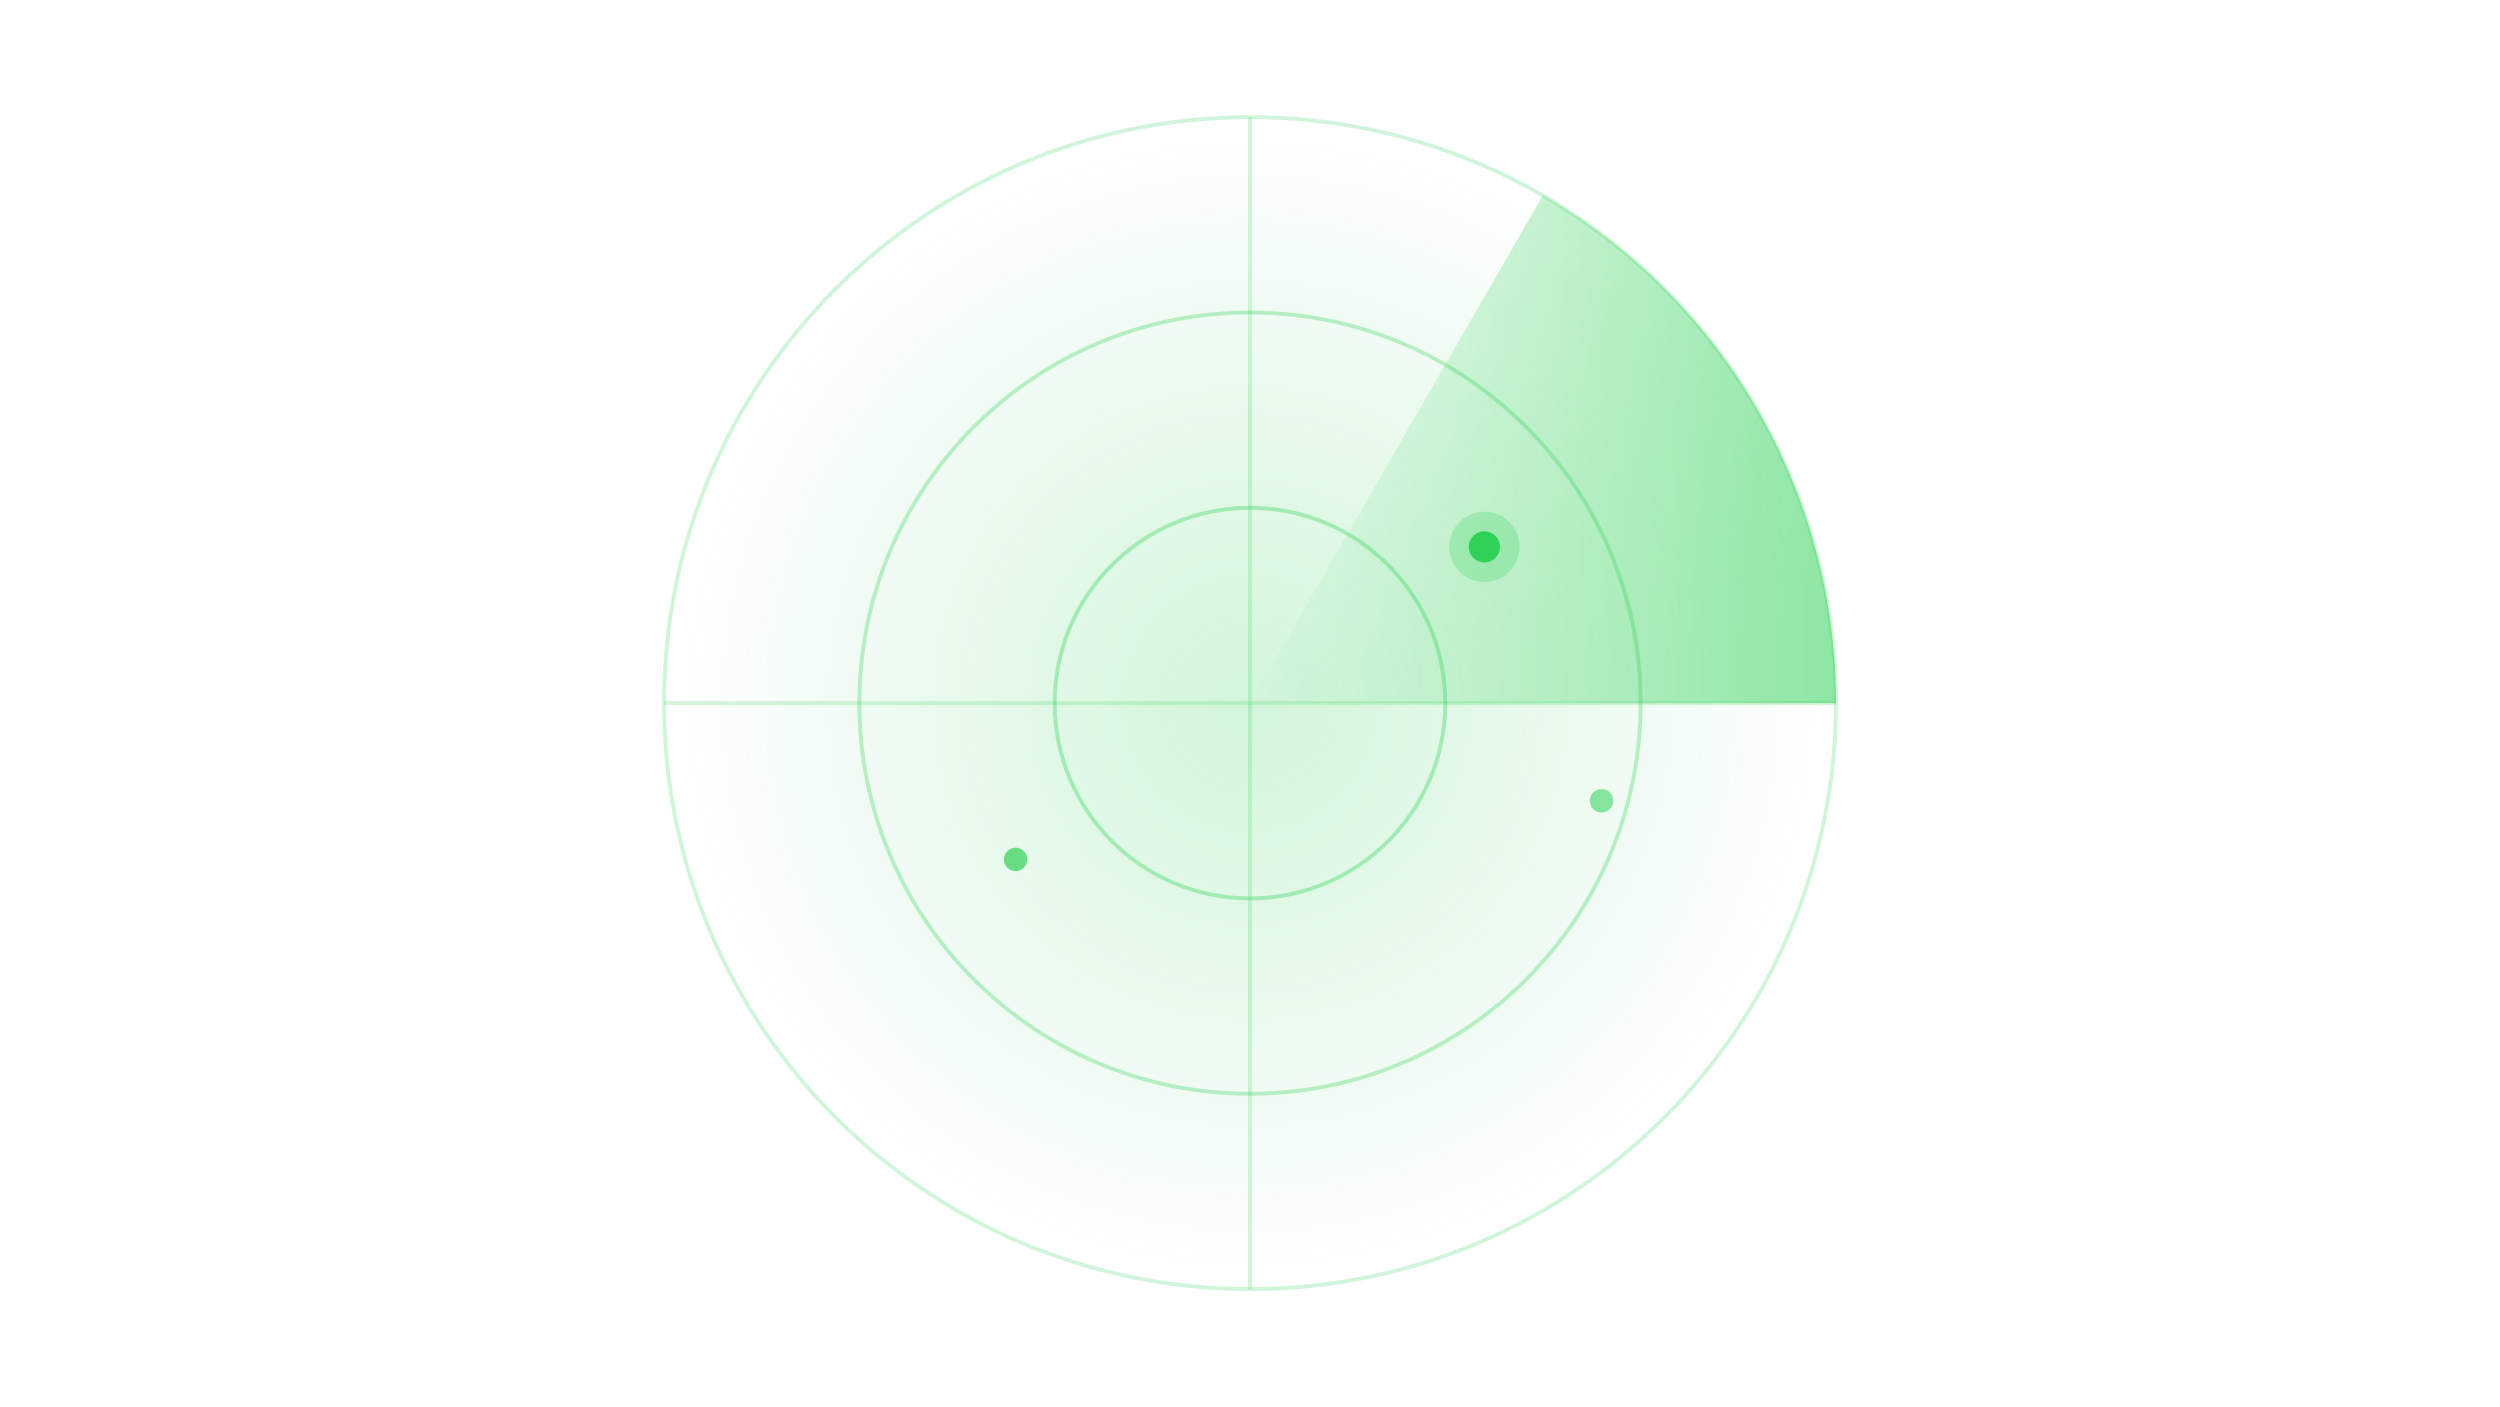
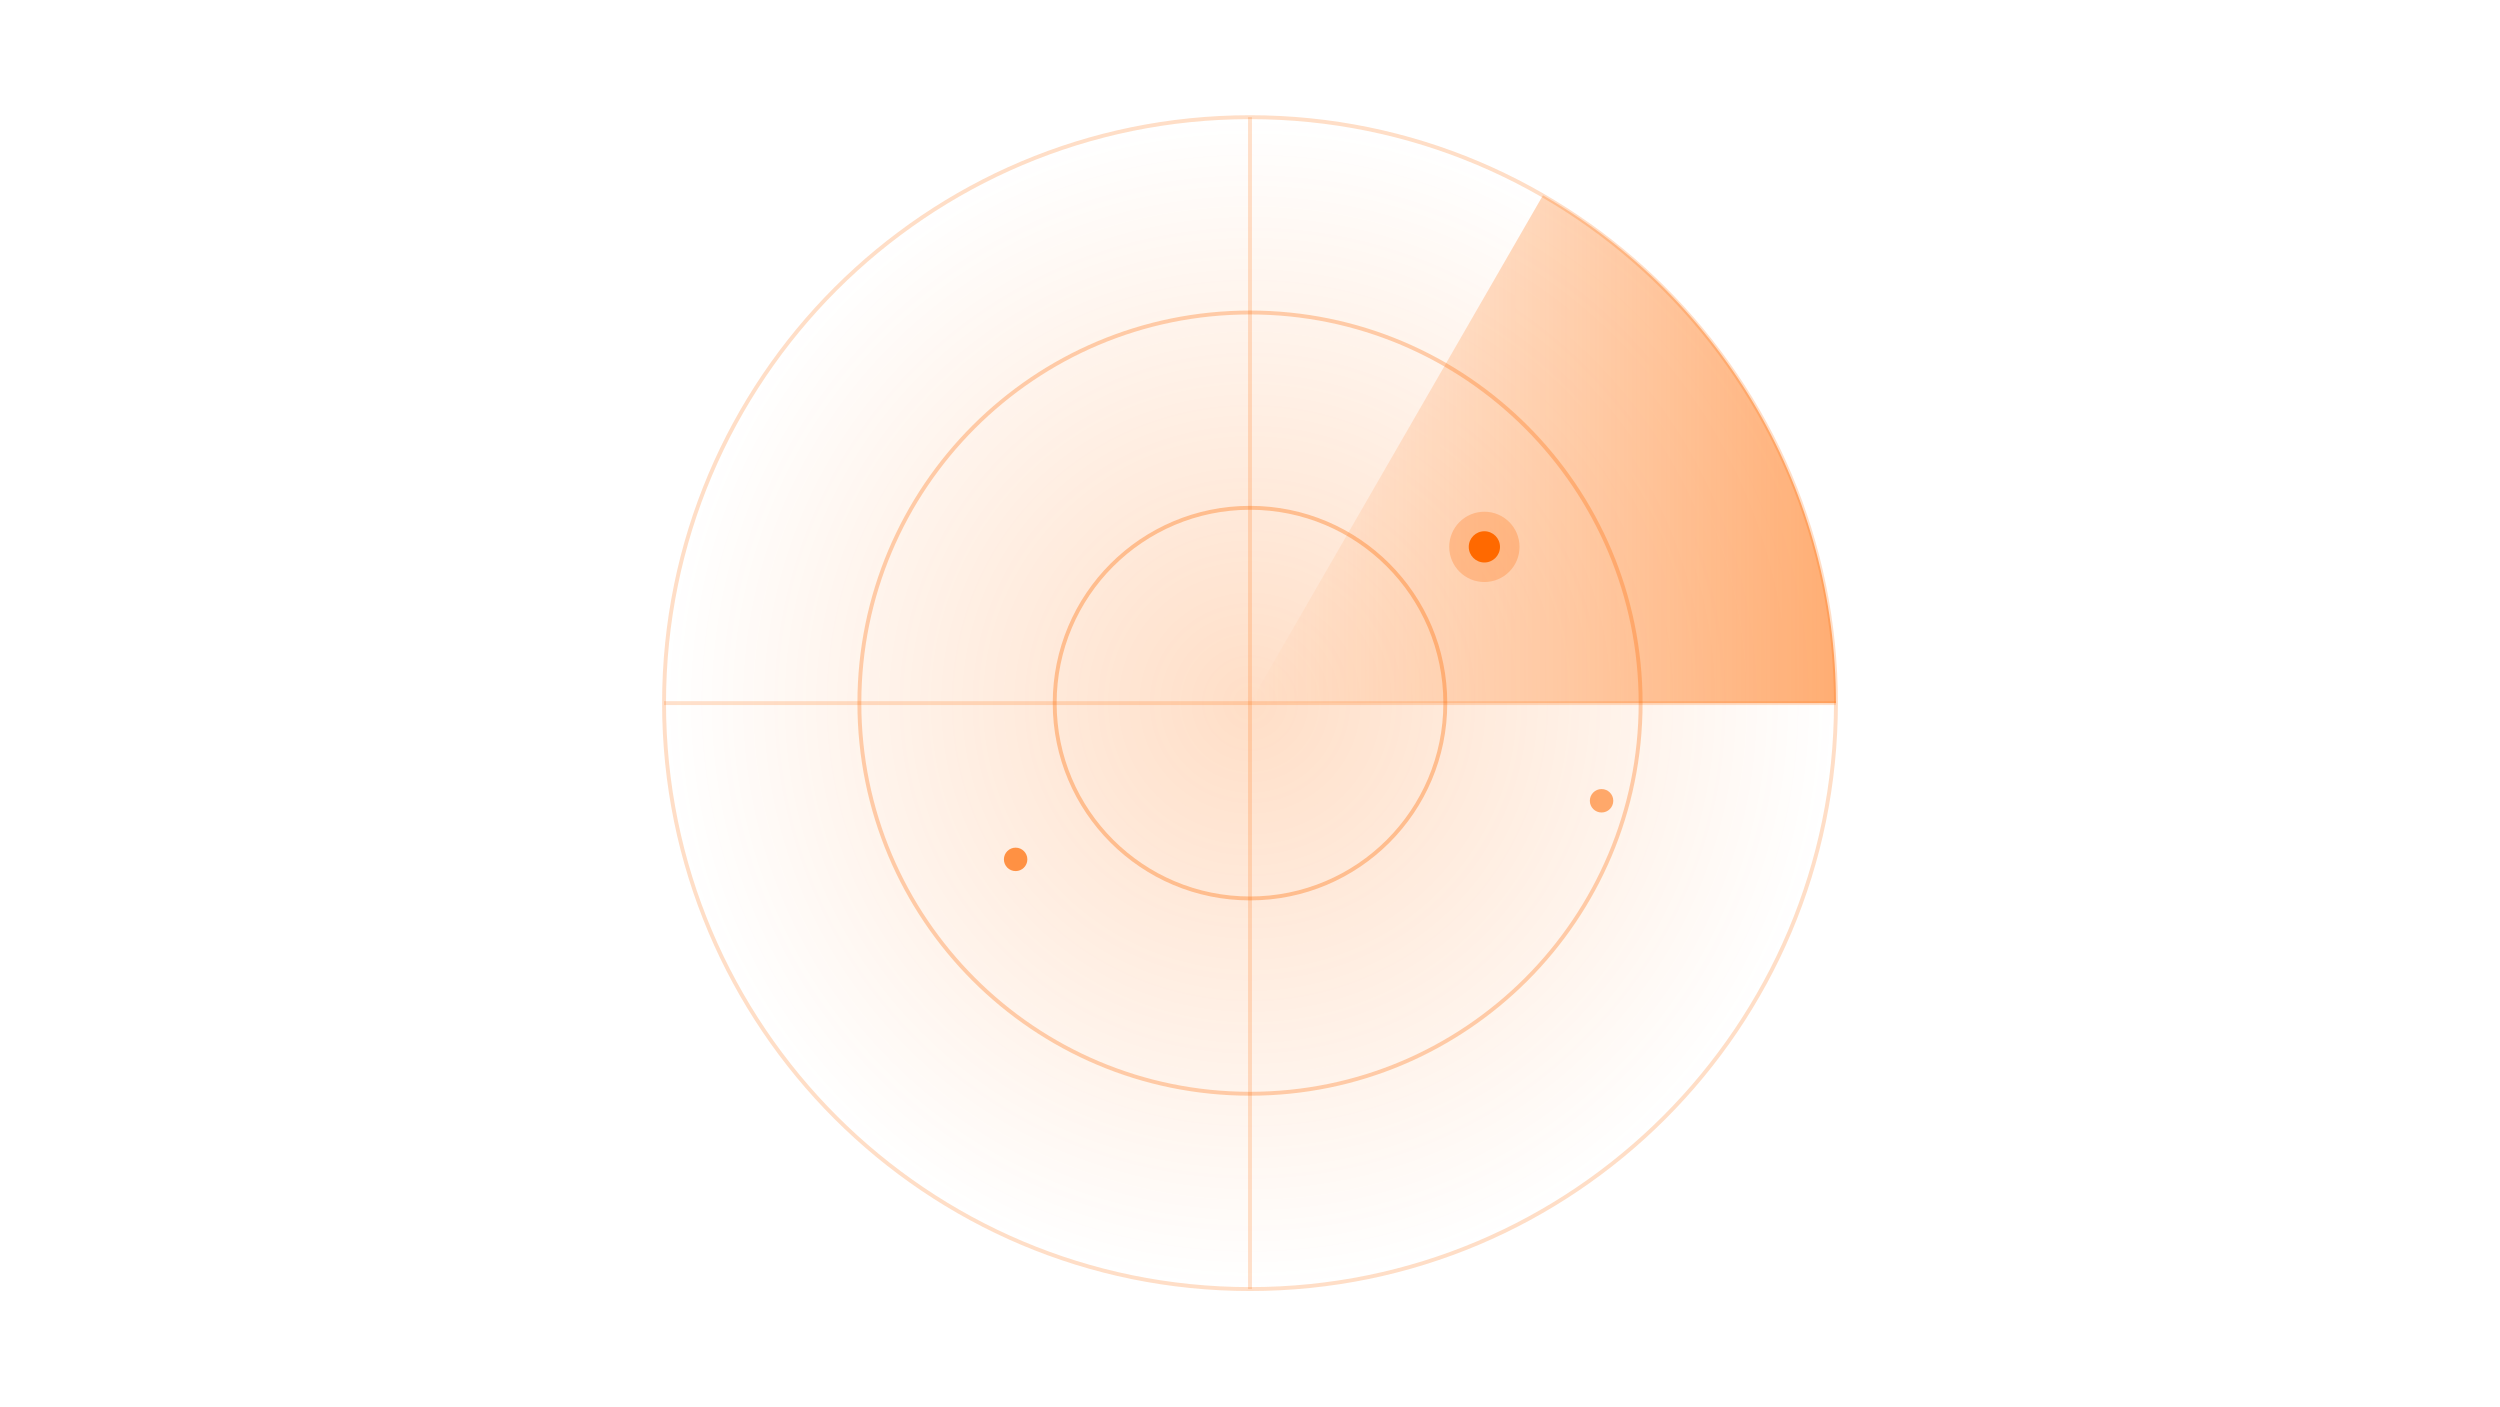
<svg xmlns="http://www.w3.org/2000/svg" viewBox="0 0 640 360" fill="none" aria-hidden="true">
  <defs>
    <radialGradient id="radar-glow" cx="50%" cy="50%">
-       <stop offset="0%" stop-color="#30d158" stop-opacity="0.22" />
-       <stop offset="100%" stop-color="#30d158" stop-opacity="0" />
+       <stop offset="0%" stop-color="#ff6a00" stop-opacity="0.22" />
+       <stop offset="100%" stop-color="#ff6a00" stop-opacity="0" />
    </radialGradient>
    <linearGradient id="sweep" x1="0%" y1="0%" x2="100%" y2="0%">
-       <stop offset="0%" stop-color="#30d158" stop-opacity="0" />
-       <stop offset="100%" stop-color="#30d158" stop-opacity="0.55" />
+       <stop offset="0%" stop-color="#ff6a00" stop-opacity="0" />
+       <stop offset="100%" stop-color="#ff6a00" stop-opacity="0.55" />
    </linearGradient>
  </defs>
  <circle cx="320" cy="180" r="150" fill="url(#radar-glow)" />
-   <circle cx="320" cy="180" r="50" stroke="#30d158" stroke-opacity="0.35" stroke-width="1" fill="none" />
-   <circle cx="320" cy="180" r="100" stroke="#30d158" stroke-opacity="0.3" stroke-width="1" fill="none" />
-   <circle cx="320" cy="180" r="150" stroke="#30d158" stroke-opacity="0.22" stroke-width="1" fill="none" />
-   <line x1="170" y1="180" x2="470" y2="180" stroke="#30d158" stroke-opacity="0.2" stroke-width="1" />
-   <line x1="320" y1="30" x2="320" y2="330" stroke="#30d158" stroke-opacity="0.2" stroke-width="1" />
+   <circle cx="320" cy="180" r="50" stroke="#ff6a00" stroke-opacity="0.35" stroke-width="1" fill="none" />
+   <circle cx="320" cy="180" r="100" stroke="#ff6a00" stroke-opacity="0.3" stroke-width="1" fill="none" />
+   <circle cx="320" cy="180" r="150" stroke="#ff6a00" stroke-opacity="0.22" stroke-width="1" fill="none" />
+   <line x1="170" y1="180" x2="470" y2="180" stroke="#ff6a00" stroke-opacity="0.2" stroke-width="1" />
+   <line x1="320" y1="30" x2="320" y2="330" stroke="#ff6a00" stroke-opacity="0.2" stroke-width="1" />
  <path d="M320 180 L470 180 A150 150 0 0 0 395 50 Z" fill="url(#sweep)" />
-   <circle cx="380" cy="140" r="4" fill="#30d158" />
-   <circle cx="380" cy="140" r="9" fill="#30d158" fill-opacity="0.25" />
-   <circle cx="260" cy="220" r="3" fill="#30d158" fill-opacity="0.7" />
-   <circle cx="410" cy="205" r="3" fill="#30d158" fill-opacity="0.55" />
+   <circle cx="380" cy="140" r="4" fill="#ff6a00" />
+   <circle cx="380" cy="140" r="9" fill="#ff6a00" fill-opacity="0.25" />
+   <circle cx="260" cy="220" r="3" fill="#ff6a00" fill-opacity="0.7" />
+   <circle cx="410" cy="205" r="3" fill="#ff6a00" fill-opacity="0.55" />
</svg>
